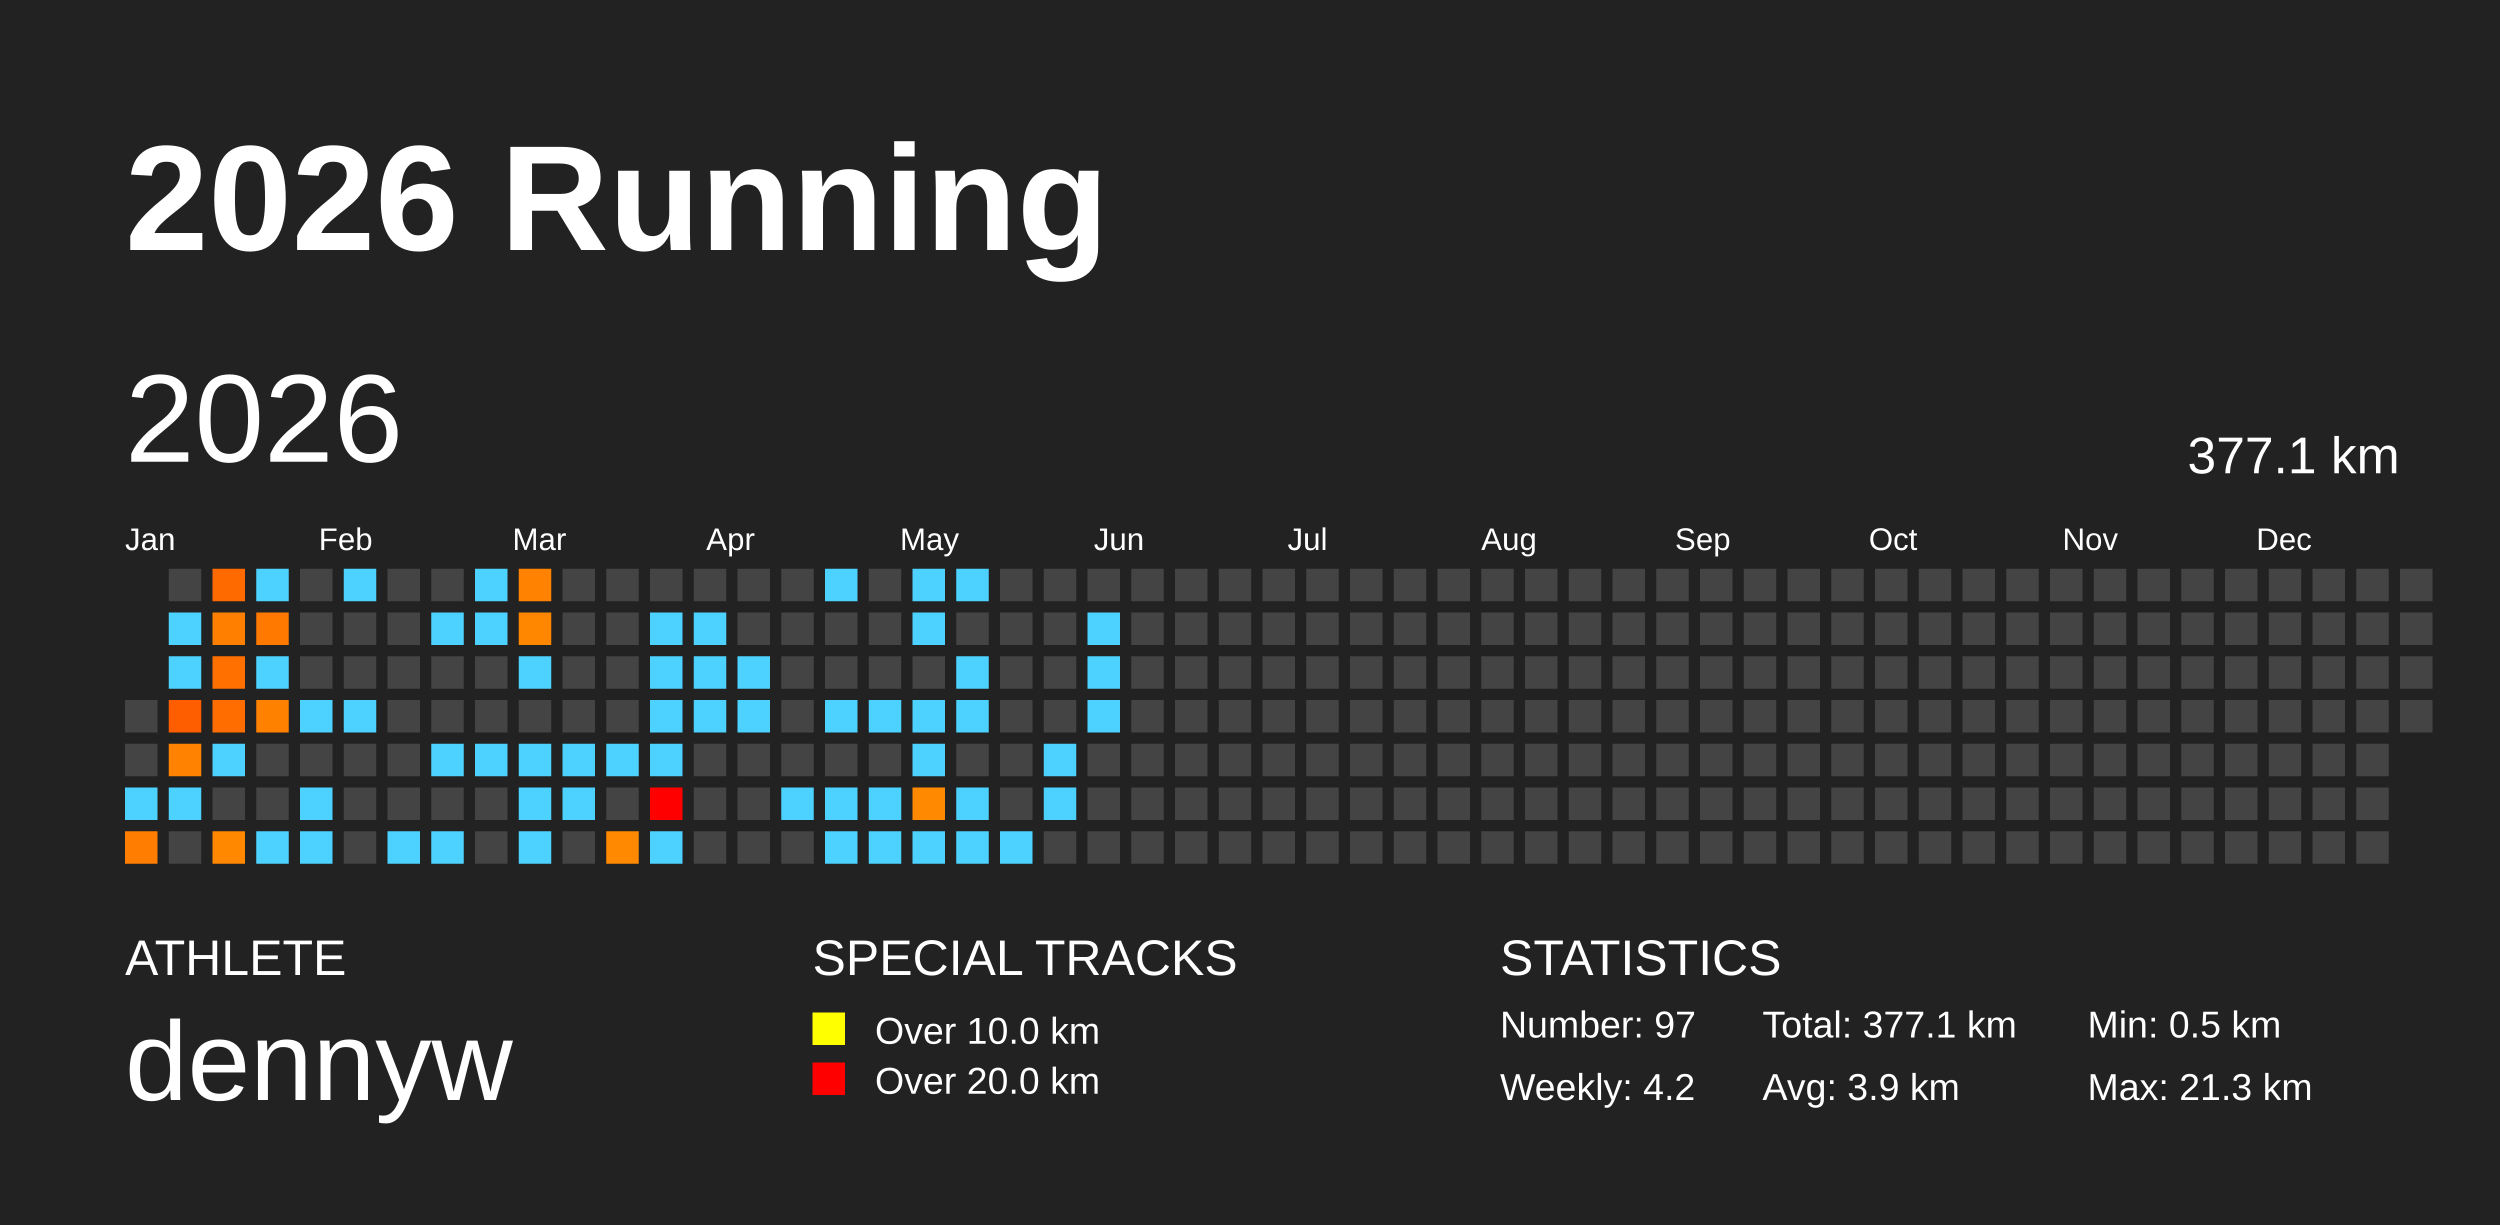
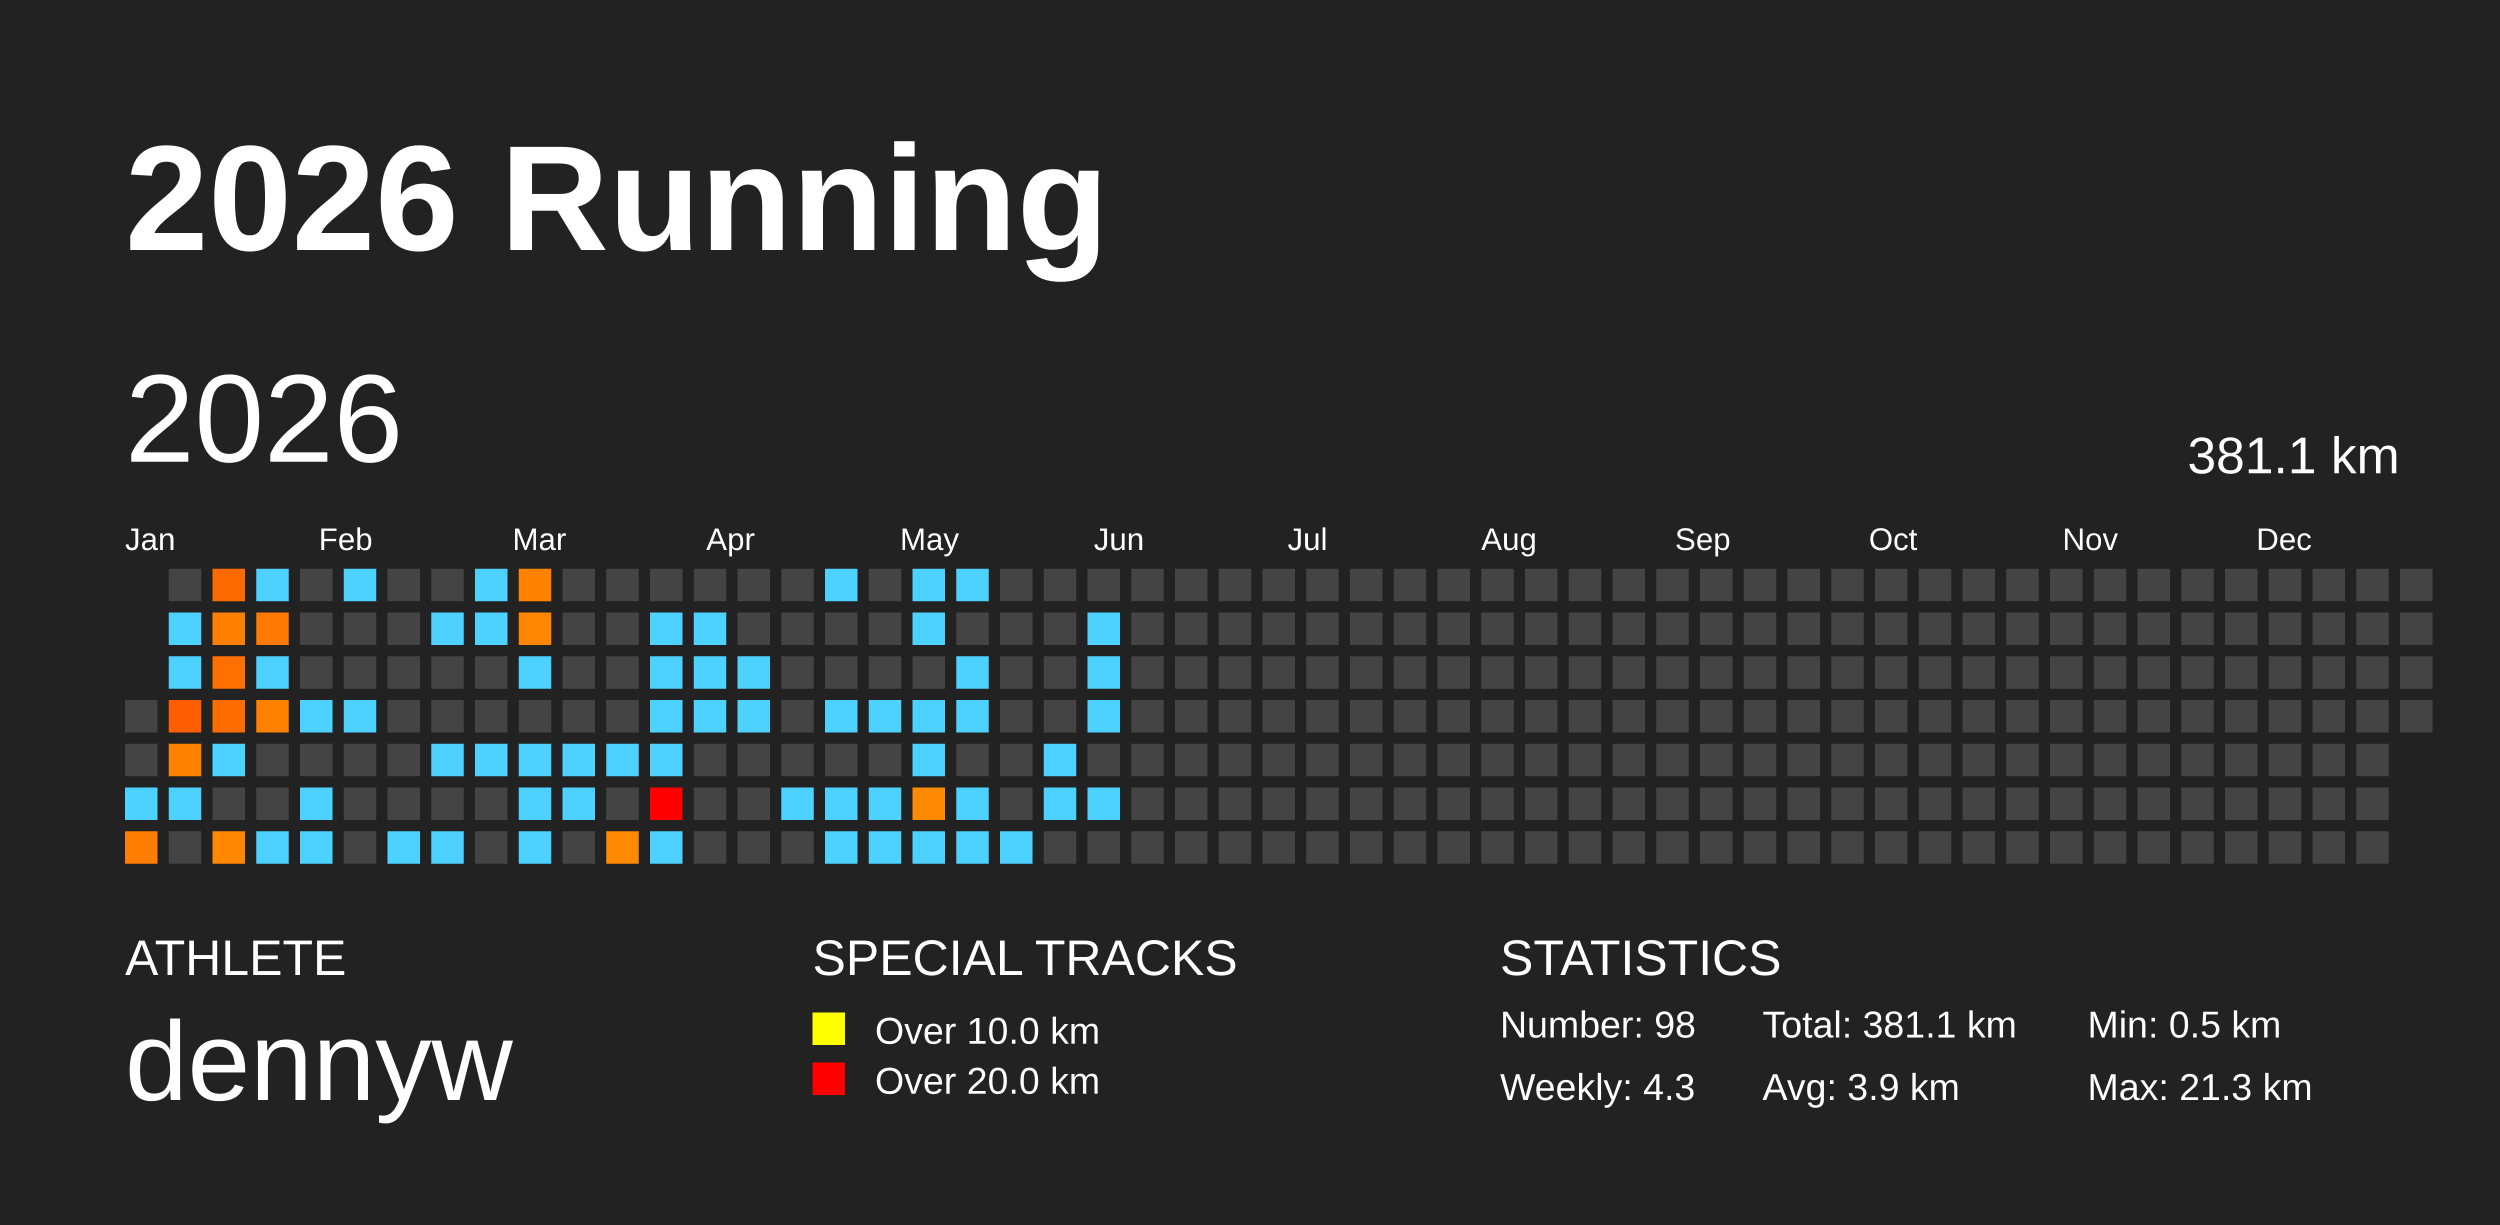
<svg xmlns="http://www.w3.org/2000/svg" baseProfile="full" height="98mm" version="1.1" viewBox="0,0,200,98" width="200mm">
  <defs />
  <rect fill="#222222" height="98" width="200" x="0" y="0" />
  <text fill="#FFFFFF" style="font-size:12px; font-family:Arial; font-weight:bold;" x="10" y="20">2026 Running</text>
  <text fill="#FFFFFF" style="font-size:4px; font-family:Arial" x="10" y="78">ATHLETE</text>
  <text fill="#FFFFFF" style="font-size:9px; font-family:Arial" x="10" y="88">dennyw</text>
  <text fill="#FFFFFF" style="font-size:4px; font-family:Arial" x="65" y="78">SPECIAL TRACKS</text>
  <rect fill="yellow" height="2.6" width="2.6" x="65" y="81" />
  <text fill="#FFFFFF" style="font-size:3px; font-family:Arial" x="70" y="83.5">Over 10.0 km</text>
  <rect fill="red" height="2.6" width="2.6" x="65" y="85" />
  <text fill="#FFFFFF" style="font-size:3px; font-family:Arial" x="70" y="87.5">Over 20.0 km</text>
  <text fill="#FFFFFF" style="font-size:4px; font-family:Arial" x="120" y="78">STATISTICS</text>
-   <text fill="#FFFFFF" style="font-size:3px; font-family:Arial" x="120" y="83">Number: 97</text>
-   <text fill="#FFFFFF" style="font-size:3px; font-family:Arial" x="120" y="88">Weekly: 4.2</text>
-   <text fill="#FFFFFF" style="font-size:3px; font-family:Arial" x="141" y="83">Total: 377.1 km</text>
+   <text fill="#FFFFFF" style="font-size:3px; font-family:Arial" x="120" y="83">Number: 98</text>
+   <text fill="#FFFFFF" style="font-size:3px; font-family:Arial" x="120" y="88">Weekly: 4.3</text>
+   <text fill="#FFFFFF" style="font-size:3px; font-family:Arial" x="141" y="83">Total: 381.1 km</text>
  <text fill="#FFFFFF" style="font-size:3px; font-family:Arial" x="141" y="88">Avg: 3.9 km</text>
  <text fill="#FFFFFF" style="font-size:3px; font-family:Arial" x="167" y="83">Min: 0.5 km</text>
  <text fill="#FFFFFF" style="font-size:3px; font-family:Arial" x="167" y="88">Max: 21.3 km</text>
  <text dominant-baseline="hanging" fill="#FFFFFF" style="font-size:10.0px; font-family:Arial;" x="10" y="30">2026</text>
-   <text dominant-baseline="hanging" fill="#FFFFFF" style="font-size:4.125px; font-family:Arial;" x="175" y="35">377.1 km</text>
+   <text dominant-baseline="hanging" fill="#FFFFFF" style="font-size:4.125px; font-family:Arial;" x="175" y="35">381.1 km</text>
  <text fill="#FFFFFF" style="font-size:2.5px; font-family:Arial" x="10.0" y="44">Jan</text>
  <text fill="#FFFFFF" style="font-size:2.5px; font-family:Arial" x="25.5" y="44">Feb</text>
  <text fill="#FFFFFF" style="font-size:2.5px; font-family:Arial" x="41.0" y="44">Mar</text>
  <text fill="#FFFFFF" style="font-size:2.5px; font-family:Arial" x="56.5" y="44">Apr</text>
  <text fill="#FFFFFF" style="font-size:2.5px; font-family:Arial" x="72.0" y="44">May</text>
  <text fill="#FFFFFF" style="font-size:2.5px; font-family:Arial" x="87.5" y="44">Jun</text>
  <text fill="#FFFFFF" style="font-size:2.5px; font-family:Arial" x="103.0" y="44">Jul</text>
  <text fill="#FFFFFF" style="font-size:2.5px; font-family:Arial" x="118.5" y="44">Aug</text>
  <text fill="#FFFFFF" style="font-size:2.5px; font-family:Arial" x="134.0" y="44">Sep</text>
  <text fill="#FFFFFF" style="font-size:2.5px; font-family:Arial" x="149.5" y="44">Oct</text>
  <text fill="#FFFFFF" style="font-size:2.5px; font-family:Arial" x="165.0" y="44">Nov</text>
  <text fill="#FFFFFF" style="font-size:2.5px; font-family:Arial" x="180.5" y="44">Dec</text>
  <rect fill="#444444" height="2.6" width="2.6" x="10.0" y="56.0" />
  <rect fill="#444444" height="2.6" width="2.6" x="10.0" y="59.5" />
  <rect fill="#4dd2ff" height="2.6" width="2.6" x="10.0" y="63.0" />
  <rect fill="#ff7d00" height="2.6" width="2.6" x="10.0" y="66.5" />
  <rect fill="#444444" height="2.6" width="2.6" x="13.5" y="45.5" />
  <rect fill="#4dd2ff" height="2.6" width="2.6" x="13.5" y="49.0" />
  <rect fill="#4dd2ff" height="2.6" width="2.6" x="13.5" y="52.5" />
  <rect fill="#ff5e00" height="2.6" width="2.6" x="13.5" y="56.0" />
  <rect fill="#ff8200" height="2.6" width="2.6" x="13.5" y="59.5" />
  <rect fill="#4dd2ff" height="2.6" width="2.6" x="13.5" y="63.0" />
  <rect fill="#444444" height="2.6" width="2.6" x="13.5" y="66.5" />
  <rect fill="#ff6a00" height="2.6" width="2.6" x="17.0" y="45.5" />
  <rect fill="#ff7f00" height="2.6" width="2.6" x="17.0" y="49.0" />
  <rect fill="#ff7000" height="2.6" width="2.6" x="17.0" y="52.5" />
  <rect fill="#ff6d00" height="2.6" width="2.6" x="17.0" y="56.0" />
  <rect fill="#4dd2ff" height="2.6" width="2.6" x="17.0" y="59.5" />
  <rect fill="#444444" height="2.6" width="2.6" x="17.0" y="63.0" />
  <rect fill="#ff8800" height="2.6" width="2.6" x="17.0" y="66.5" />
  <rect fill="#4dd2ff" height="2.6" width="2.6" x="20.5" y="45.5" />
  <rect fill="#ff7800" height="2.6" width="2.6" x="20.5" y="49.0" />
  <rect fill="#4dd2ff" height="2.6" width="2.6" x="20.5" y="52.5" />
  <rect fill="#ff8100" height="2.6" width="2.6" x="20.5" y="56.0" />
  <rect fill="#444444" height="2.6" width="2.6" x="20.5" y="59.5" />
  <rect fill="#444444" height="2.6" width="2.6" x="20.5" y="63.0" />
  <rect fill="#4dd2ff" height="2.6" width="2.6" x="20.5" y="66.5" />
  <rect fill="#444444" height="2.6" width="2.6" x="24.0" y="45.5" />
  <rect fill="#444444" height="2.6" width="2.6" x="24.0" y="49.0" />
  <rect fill="#444444" height="2.6" width="2.6" x="24.0" y="52.5" />
  <rect fill="#4dd2ff" height="2.6" width="2.6" x="24.0" y="56.0" />
  <rect fill="#444444" height="2.6" width="2.6" x="24.0" y="59.5" />
  <rect fill="#4dd2ff" height="2.6" width="2.6" x="24.0" y="63.0" />
  <rect fill="#4dd2ff" height="2.6" width="2.6" x="24.0" y="66.5" />
  <rect fill="#4dd2ff" height="2.6" width="2.6" x="27.5" y="45.5" />
  <rect fill="#444444" height="2.6" width="2.6" x="27.5" y="49.0" />
  <rect fill="#444444" height="2.6" width="2.6" x="27.5" y="52.5" />
  <rect fill="#4dd2ff" height="2.6" width="2.6" x="27.5" y="56.0" />
  <rect fill="#444444" height="2.6" width="2.6" x="27.5" y="59.5" />
  <rect fill="#444444" height="2.6" width="2.6" x="27.5" y="63.0" />
  <rect fill="#444444" height="2.6" width="2.6" x="27.5" y="66.5" />
  <rect fill="#444444" height="2.6" width="2.6" x="31.0" y="45.5" />
  <rect fill="#444444" height="2.6" width="2.6" x="31.0" y="49.0" />
  <rect fill="#444444" height="2.6" width="2.6" x="31.0" y="52.5" />
  <rect fill="#444444" height="2.6" width="2.6" x="31.0" y="56.0" />
  <rect fill="#444444" height="2.6" width="2.6" x="31.0" y="59.5" />
  <rect fill="#444444" height="2.6" width="2.6" x="31.0" y="63.0" />
  <rect fill="#4dd2ff" height="2.6" width="2.6" x="31.0" y="66.5" />
  <rect fill="#444444" height="2.6" width="2.6" x="34.5" y="45.5" />
  <rect fill="#4dd2ff" height="2.6" width="2.6" x="34.5" y="49.0" />
  <rect fill="#444444" height="2.6" width="2.6" x="34.5" y="52.5" />
  <rect fill="#444444" height="2.6" width="2.6" x="34.5" y="56.0" />
  <rect fill="#4dd2ff" height="2.6" width="2.6" x="34.5" y="59.5" />
  <rect fill="#444444" height="2.6" width="2.6" x="34.5" y="63.0" />
  <rect fill="#4dd2ff" height="2.6" width="2.6" x="34.5" y="66.5" />
  <rect fill="#4dd2ff" height="2.6" width="2.6" x="38.0" y="45.5" />
  <rect fill="#4dd2ff" height="2.6" width="2.6" x="38.0" y="49.0" />
  <rect fill="#444444" height="2.6" width="2.6" x="38.0" y="52.5" />
  <rect fill="#444444" height="2.6" width="2.6" x="38.0" y="56.0" />
  <rect fill="#4dd2ff" height="2.6" width="2.6" x="38.0" y="59.5" />
  <rect fill="#444444" height="2.6" width="2.6" x="38.0" y="63.0" />
  <rect fill="#444444" height="2.6" width="2.6" x="38.0" y="66.5" />
  <rect fill="#ff8200" height="2.6" width="2.6" x="41.5" y="45.5" />
  <rect fill="#ff8700" height="2.6" width="2.6" x="41.5" y="49.0" />
  <rect fill="#4dd2ff" height="2.6" width="2.6" x="41.5" y="52.5" />
  <rect fill="#444444" height="2.6" width="2.6" x="41.5" y="56.0" />
  <rect fill="#4dd2ff" height="2.6" width="2.6" x="41.5" y="59.5" />
  <rect fill="#4dd2ff" height="2.6" width="2.6" x="41.5" y="63.0" />
  <rect fill="#4dd2ff" height="2.6" width="2.6" x="41.5" y="66.5" />
  <rect fill="#444444" height="2.6" width="2.6" x="45.0" y="45.5" />
  <rect fill="#444444" height="2.6" width="2.6" x="45.0" y="49.0" />
  <rect fill="#444444" height="2.6" width="2.6" x="45.0" y="52.5" />
  <rect fill="#444444" height="2.6" width="2.6" x="45.0" y="56.0" />
  <rect fill="#4dd2ff" height="2.6" width="2.6" x="45.0" y="59.5" />
  <rect fill="#4dd2ff" height="2.6" width="2.6" x="45.0" y="63.0" />
  <rect fill="#444444" height="2.6" width="2.6" x="45.0" y="66.5" />
  <rect fill="#444444" height="2.6" width="2.6" x="48.5" y="45.5" />
  <rect fill="#444444" height="2.6" width="2.6" x="48.5" y="49.0" />
  <rect fill="#444444" height="2.6" width="2.6" x="48.5" y="52.5" />
  <rect fill="#444444" height="2.6" width="2.6" x="48.5" y="56.0" />
  <rect fill="#4dd2ff" height="2.6" width="2.6" x="48.5" y="59.5" />
  <rect fill="#444444" height="2.6" width="2.6" x="48.5" y="63.0" />
  <rect fill="#ff8900" height="2.6" width="2.6" x="48.5" y="66.5" />
  <rect fill="#444444" height="2.6" width="2.6" x="52.0" y="45.5" />
  <rect fill="#4dd2ff" height="2.6" width="2.6" x="52.0" y="49.0" />
  <rect fill="#4dd2ff" height="2.6" width="2.6" x="52.0" y="52.5" />
  <rect fill="#4dd2ff" height="2.6" width="2.6" x="52.0" y="56.0" />
  <rect fill="#4dd2ff" height="2.6" width="2.6" x="52.0" y="59.5" />
  <rect fill="red" height="2.6" width="2.6" x="52.0" y="63.0" />
  <rect fill="#4dd2ff" height="2.6" width="2.6" x="52.0" y="66.5" />
  <rect fill="#444444" height="2.6" width="2.6" x="55.5" y="45.5" />
  <rect fill="#4dd2ff" height="2.6" width="2.6" x="55.5" y="49.0" />
  <rect fill="#4dd2ff" height="2.6" width="2.6" x="55.5" y="52.5" />
  <rect fill="#4dd2ff" height="2.6" width="2.6" x="55.5" y="56.0" />
  <rect fill="#444444" height="2.6" width="2.6" x="55.5" y="59.5" />
  <rect fill="#444444" height="2.6" width="2.6" x="55.5" y="63.0" />
  <rect fill="#444444" height="2.6" width="2.6" x="55.5" y="66.5" />
  <rect fill="#444444" height="2.6" width="2.6" x="59.0" y="45.5" />
  <rect fill="#444444" height="2.6" width="2.6" x="59.0" y="49.0" />
  <rect fill="#4dd2ff" height="2.6" width="2.6" x="59.0" y="52.5" />
  <rect fill="#4dd2ff" height="2.6" width="2.6" x="59.0" y="56.0" />
  <rect fill="#444444" height="2.6" width="2.6" x="59.0" y="59.5" />
  <rect fill="#444444" height="2.6" width="2.6" x="59.0" y="63.0" />
  <rect fill="#444444" height="2.6" width="2.6" x="59.0" y="66.5" />
  <rect fill="#444444" height="2.6" width="2.6" x="62.5" y="45.5" />
  <rect fill="#444444" height="2.6" width="2.6" x="62.5" y="49.0" />
  <rect fill="#444444" height="2.6" width="2.6" x="62.5" y="52.5" />
  <rect fill="#444444" height="2.6" width="2.6" x="62.5" y="56.0" />
  <rect fill="#444444" height="2.6" width="2.6" x="62.5" y="59.5" />
  <rect fill="#4dd2ff" height="2.6" width="2.6" x="62.5" y="63.0" />
  <rect fill="#444444" height="2.6" width="2.6" x="62.5" y="66.5" />
  <rect fill="#4dd2ff" height="2.6" width="2.6" x="66.0" y="45.5" />
  <rect fill="#444444" height="2.6" width="2.6" x="66.0" y="49.0" />
  <rect fill="#444444" height="2.6" width="2.6" x="66.0" y="52.5" />
  <rect fill="#4dd2ff" height="2.6" width="2.6" x="66.0" y="56.0" />
  <rect fill="#444444" height="2.6" width="2.6" x="66.0" y="59.5" />
  <rect fill="#4dd2ff" height="2.6" width="2.6" x="66.0" y="63.0" />
  <rect fill="#4dd2ff" height="2.6" width="2.6" x="66.0" y="66.5" />
  <rect fill="#444444" height="2.6" width="2.6" x="69.5" y="45.5" />
  <rect fill="#444444" height="2.6" width="2.6" x="69.5" y="49.0" />
  <rect fill="#444444" height="2.6" width="2.6" x="69.5" y="52.5" />
  <rect fill="#4dd2ff" height="2.6" width="2.6" x="69.5" y="56.0" />
  <rect fill="#444444" height="2.6" width="2.6" x="69.5" y="59.5" />
  <rect fill="#4dd2ff" height="2.6" width="2.6" x="69.5" y="63.0" />
  <rect fill="#4dd2ff" height="2.6" width="2.6" x="69.5" y="66.5" />
  <rect fill="#4dd2ff" height="2.6" width="2.6" x="73.0" y="45.5" />
  <rect fill="#4dd2ff" height="2.6" width="2.6" x="73.0" y="49.0" />
  <rect fill="#444444" height="2.6" width="2.6" x="73.0" y="52.5" />
  <rect fill="#4dd2ff" height="2.6" width="2.6" x="73.0" y="56.0" />
  <rect fill="#4dd2ff" height="2.6" width="2.6" x="73.0" y="59.5" />
  <rect fill="#ff8900" height="2.6" width="2.6" x="73.0" y="63.0" />
  <rect fill="#4dd2ff" height="2.6" width="2.6" x="73.0" y="66.5" />
  <rect fill="#4dd2ff" height="2.6" width="2.6" x="76.5" y="45.5" />
  <rect fill="#444444" height="2.6" width="2.6" x="76.5" y="49.0" />
  <rect fill="#4dd2ff" height="2.6" width="2.6" x="76.5" y="52.5" />
  <rect fill="#4dd2ff" height="2.6" width="2.6" x="76.5" y="56.0" />
  <rect fill="#444444" height="2.6" width="2.6" x="76.5" y="59.5" />
  <rect fill="#4dd2ff" height="2.6" width="2.6" x="76.5" y="63.0" />
  <rect fill="#4dd2ff" height="2.6" width="2.6" x="76.5" y="66.5" />
  <rect fill="#444444" height="2.6" width="2.6" x="80.0" y="45.5" />
  <rect fill="#444444" height="2.6" width="2.6" x="80.0" y="49.0" />
  <rect fill="#444444" height="2.6" width="2.6" x="80.0" y="52.5" />
  <rect fill="#444444" height="2.6" width="2.6" x="80.0" y="56.0" />
  <rect fill="#444444" height="2.6" width="2.6" x="80.0" y="59.5" />
  <rect fill="#444444" height="2.6" width="2.6" x="80.0" y="63.0" />
  <rect fill="#4dd2ff" height="2.6" width="2.6" x="80.0" y="66.5" />
  <rect fill="#444444" height="2.6" width="2.6" x="83.5" y="45.5" />
  <rect fill="#444444" height="2.6" width="2.6" x="83.5" y="49.0" />
  <rect fill="#444444" height="2.6" width="2.6" x="83.5" y="52.5" />
  <rect fill="#444444" height="2.6" width="2.6" x="83.5" y="56.0" />
  <rect fill="#4dd2ff" height="2.6" width="2.6" x="83.5" y="59.5" />
  <rect fill="#4dd2ff" height="2.6" width="2.6" x="83.5" y="63.0" />
  <rect fill="#444444" height="2.6" width="2.6" x="83.5" y="66.5" />
  <rect fill="#444444" height="2.6" width="2.6" x="87.0" y="45.5" />
  <rect fill="#4dd2ff" height="2.6" width="2.6" x="87.0" y="49.0" />
  <rect fill="#4dd2ff" height="2.6" width="2.6" x="87.0" y="52.5" />
  <rect fill="#4dd2ff" height="2.6" width="2.6" x="87.0" y="56.0" />
  <rect fill="#444444" height="2.6" width="2.6" x="87.0" y="59.5" />
-   <rect fill="#444444" height="2.6" width="2.6" x="87.0" y="63.0" />
+   <rect fill="#4dd2ff" height="2.6" width="2.6" x="87.0" y="63.0" />
  <rect fill="#444444" height="2.6" width="2.6" x="87.0" y="66.5" />
  <rect fill="#444444" height="2.6" width="2.6" x="90.5" y="45.5" />
  <rect fill="#444444" height="2.6" width="2.6" x="90.5" y="49.0" />
  <rect fill="#444444" height="2.6" width="2.6" x="90.5" y="52.5" />
  <rect fill="#444444" height="2.6" width="2.6" x="90.5" y="56.0" />
  <rect fill="#444444" height="2.6" width="2.6" x="90.5" y="59.5" />
  <rect fill="#444444" height="2.6" width="2.6" x="90.5" y="63.0" />
  <rect fill="#444444" height="2.6" width="2.6" x="90.5" y="66.5" />
  <rect fill="#444444" height="2.6" width="2.6" x="94.0" y="45.5" />
  <rect fill="#444444" height="2.6" width="2.6" x="94.0" y="49.0" />
  <rect fill="#444444" height="2.6" width="2.6" x="94.0" y="52.5" />
  <rect fill="#444444" height="2.6" width="2.6" x="94.0" y="56.0" />
  <rect fill="#444444" height="2.6" width="2.6" x="94.0" y="59.5" />
  <rect fill="#444444" height="2.6" width="2.6" x="94.0" y="63.0" />
  <rect fill="#444444" height="2.6" width="2.6" x="94.0" y="66.5" />
  <rect fill="#444444" height="2.6" width="2.6" x="97.5" y="45.5" />
  <rect fill="#444444" height="2.6" width="2.6" x="97.5" y="49.0" />
  <rect fill="#444444" height="2.6" width="2.6" x="97.5" y="52.5" />
  <rect fill="#444444" height="2.6" width="2.6" x="97.5" y="56.0" />
  <rect fill="#444444" height="2.6" width="2.6" x="97.5" y="59.5" />
  <rect fill="#444444" height="2.6" width="2.6" x="97.5" y="63.0" />
  <rect fill="#444444" height="2.6" width="2.6" x="97.5" y="66.5" />
  <rect fill="#444444" height="2.6" width="2.6" x="101.0" y="45.5" />
  <rect fill="#444444" height="2.6" width="2.6" x="101.0" y="49.0" />
  <rect fill="#444444" height="2.6" width="2.6" x="101.0" y="52.5" />
  <rect fill="#444444" height="2.6" width="2.6" x="101.0" y="56.0" />
  <rect fill="#444444" height="2.6" width="2.6" x="101.0" y="59.5" />
  <rect fill="#444444" height="2.6" width="2.6" x="101.0" y="63.0" />
  <rect fill="#444444" height="2.6" width="2.6" x="101.0" y="66.5" />
  <rect fill="#444444" height="2.6" width="2.6" x="104.5" y="45.5" />
  <rect fill="#444444" height="2.6" width="2.6" x="104.5" y="49.0" />
  <rect fill="#444444" height="2.6" width="2.6" x="104.5" y="52.5" />
  <rect fill="#444444" height="2.6" width="2.6" x="104.5" y="56.0" />
  <rect fill="#444444" height="2.6" width="2.6" x="104.5" y="59.5" />
  <rect fill="#444444" height="2.6" width="2.6" x="104.5" y="63.0" />
  <rect fill="#444444" height="2.6" width="2.6" x="104.5" y="66.5" />
  <rect fill="#444444" height="2.6" width="2.6" x="108.0" y="45.5" />
  <rect fill="#444444" height="2.6" width="2.6" x="108.0" y="49.0" />
  <rect fill="#444444" height="2.6" width="2.6" x="108.0" y="52.5" />
  <rect fill="#444444" height="2.6" width="2.6" x="108.0" y="56.0" />
  <rect fill="#444444" height="2.6" width="2.6" x="108.0" y="59.5" />
  <rect fill="#444444" height="2.6" width="2.6" x="108.0" y="63.0" />
  <rect fill="#444444" height="2.6" width="2.6" x="108.0" y="66.5" />
  <rect fill="#444444" height="2.6" width="2.6" x="111.5" y="45.5" />
  <rect fill="#444444" height="2.6" width="2.6" x="111.5" y="49.0" />
  <rect fill="#444444" height="2.6" width="2.6" x="111.5" y="52.5" />
  <rect fill="#444444" height="2.6" width="2.6" x="111.5" y="56.0" />
  <rect fill="#444444" height="2.6" width="2.6" x="111.5" y="59.5" />
  <rect fill="#444444" height="2.6" width="2.6" x="111.5" y="63.0" />
  <rect fill="#444444" height="2.6" width="2.6" x="111.5" y="66.5" />
  <rect fill="#444444" height="2.6" width="2.6" x="115.0" y="45.5" />
  <rect fill="#444444" height="2.6" width="2.6" x="115.0" y="49.0" />
  <rect fill="#444444" height="2.6" width="2.6" x="115.0" y="52.5" />
  <rect fill="#444444" height="2.6" width="2.6" x="115.0" y="56.0" />
  <rect fill="#444444" height="2.6" width="2.6" x="115.0" y="59.5" />
  <rect fill="#444444" height="2.6" width="2.6" x="115.0" y="63.0" />
  <rect fill="#444444" height="2.6" width="2.6" x="115.0" y="66.5" />
  <rect fill="#444444" height="2.6" width="2.6" x="118.5" y="45.5" />
  <rect fill="#444444" height="2.6" width="2.6" x="118.5" y="49.0" />
  <rect fill="#444444" height="2.6" width="2.6" x="118.5" y="52.5" />
  <rect fill="#444444" height="2.6" width="2.6" x="118.5" y="56.0" />
  <rect fill="#444444" height="2.6" width="2.6" x="118.5" y="59.5" />
  <rect fill="#444444" height="2.6" width="2.6" x="118.5" y="63.0" />
  <rect fill="#444444" height="2.6" width="2.6" x="118.5" y="66.5" />
  <rect fill="#444444" height="2.6" width="2.6" x="122.0" y="45.5" />
  <rect fill="#444444" height="2.6" width="2.6" x="122.0" y="49.0" />
  <rect fill="#444444" height="2.6" width="2.6" x="122.0" y="52.5" />
  <rect fill="#444444" height="2.6" width="2.6" x="122.0" y="56.0" />
  <rect fill="#444444" height="2.6" width="2.6" x="122.0" y="59.5" />
  <rect fill="#444444" height="2.6" width="2.6" x="122.0" y="63.0" />
  <rect fill="#444444" height="2.6" width="2.6" x="122.0" y="66.5" />
  <rect fill="#444444" height="2.6" width="2.6" x="125.5" y="45.5" />
  <rect fill="#444444" height="2.6" width="2.6" x="125.5" y="49.0" />
  <rect fill="#444444" height="2.6" width="2.6" x="125.5" y="52.5" />
  <rect fill="#444444" height="2.6" width="2.6" x="125.5" y="56.0" />
  <rect fill="#444444" height="2.6" width="2.6" x="125.5" y="59.5" />
  <rect fill="#444444" height="2.6" width="2.6" x="125.5" y="63.0" />
  <rect fill="#444444" height="2.6" width="2.6" x="125.5" y="66.5" />
  <rect fill="#444444" height="2.6" width="2.6" x="129.0" y="45.5" />
  <rect fill="#444444" height="2.6" width="2.6" x="129.0" y="49.0" />
  <rect fill="#444444" height="2.6" width="2.6" x="129.0" y="52.5" />
  <rect fill="#444444" height="2.6" width="2.6" x="129.0" y="56.0" />
  <rect fill="#444444" height="2.6" width="2.6" x="129.0" y="59.5" />
  <rect fill="#444444" height="2.6" width="2.6" x="129.0" y="63.0" />
  <rect fill="#444444" height="2.6" width="2.6" x="129.0" y="66.5" />
  <rect fill="#444444" height="2.6" width="2.6" x="132.5" y="45.5" />
  <rect fill="#444444" height="2.6" width="2.6" x="132.5" y="49.0" />
  <rect fill="#444444" height="2.6" width="2.6" x="132.5" y="52.5" />
  <rect fill="#444444" height="2.6" width="2.6" x="132.5" y="56.0" />
  <rect fill="#444444" height="2.6" width="2.6" x="132.5" y="59.5" />
  <rect fill="#444444" height="2.6" width="2.6" x="132.5" y="63.0" />
  <rect fill="#444444" height="2.6" width="2.6" x="132.5" y="66.5" />
  <rect fill="#444444" height="2.6" width="2.6" x="136.0" y="45.5" />
  <rect fill="#444444" height="2.6" width="2.6" x="136.0" y="49.0" />
  <rect fill="#444444" height="2.6" width="2.6" x="136.0" y="52.5" />
  <rect fill="#444444" height="2.6" width="2.6" x="136.0" y="56.0" />
  <rect fill="#444444" height="2.6" width="2.6" x="136.0" y="59.5" />
  <rect fill="#444444" height="2.6" width="2.6" x="136.0" y="63.0" />
  <rect fill="#444444" height="2.6" width="2.6" x="136.0" y="66.5" />
  <rect fill="#444444" height="2.6" width="2.6" x="139.5" y="45.5" />
  <rect fill="#444444" height="2.6" width="2.6" x="139.5" y="49.0" />
  <rect fill="#444444" height="2.6" width="2.6" x="139.5" y="52.5" />
  <rect fill="#444444" height="2.6" width="2.6" x="139.5" y="56.0" />
  <rect fill="#444444" height="2.6" width="2.6" x="139.5" y="59.5" />
  <rect fill="#444444" height="2.6" width="2.6" x="139.5" y="63.0" />
  <rect fill="#444444" height="2.6" width="2.6" x="139.5" y="66.5" />
  <rect fill="#444444" height="2.6" width="2.6" x="143.0" y="45.5" />
  <rect fill="#444444" height="2.6" width="2.6" x="143.0" y="49.0" />
  <rect fill="#444444" height="2.6" width="2.6" x="143.0" y="52.5" />
  <rect fill="#444444" height="2.6" width="2.6" x="143.0" y="56.0" />
  <rect fill="#444444" height="2.6" width="2.6" x="143.0" y="59.5" />
  <rect fill="#444444" height="2.6" width="2.6" x="143.0" y="63.0" />
  <rect fill="#444444" height="2.6" width="2.6" x="143.0" y="66.5" />
  <rect fill="#444444" height="2.6" width="2.6" x="146.5" y="45.5" />
  <rect fill="#444444" height="2.6" width="2.6" x="146.5" y="49.0" />
  <rect fill="#444444" height="2.6" width="2.6" x="146.5" y="52.5" />
  <rect fill="#444444" height="2.6" width="2.6" x="146.5" y="56.0" />
  <rect fill="#444444" height="2.6" width="2.6" x="146.5" y="59.5" />
  <rect fill="#444444" height="2.6" width="2.6" x="146.5" y="63.0" />
  <rect fill="#444444" height="2.6" width="2.6" x="146.5" y="66.5" />
  <rect fill="#444444" height="2.6" width="2.6" x="150.0" y="45.5" />
  <rect fill="#444444" height="2.6" width="2.6" x="150.0" y="49.0" />
  <rect fill="#444444" height="2.6" width="2.6" x="150.0" y="52.5" />
  <rect fill="#444444" height="2.6" width="2.6" x="150.0" y="56.0" />
  <rect fill="#444444" height="2.6" width="2.6" x="150.0" y="59.5" />
  <rect fill="#444444" height="2.6" width="2.6" x="150.0" y="63.0" />
  <rect fill="#444444" height="2.6" width="2.6" x="150.0" y="66.5" />
  <rect fill="#444444" height="2.6" width="2.6" x="153.5" y="45.5" />
  <rect fill="#444444" height="2.6" width="2.6" x="153.5" y="49.0" />
  <rect fill="#444444" height="2.6" width="2.6" x="153.5" y="52.5" />
  <rect fill="#444444" height="2.6" width="2.6" x="153.5" y="56.0" />
  <rect fill="#444444" height="2.6" width="2.6" x="153.5" y="59.5" />
  <rect fill="#444444" height="2.6" width="2.6" x="153.5" y="63.0" />
  <rect fill="#444444" height="2.6" width="2.6" x="153.5" y="66.5" />
  <rect fill="#444444" height="2.6" width="2.6" x="157.0" y="45.5" />
  <rect fill="#444444" height="2.6" width="2.6" x="157.0" y="49.0" />
  <rect fill="#444444" height="2.6" width="2.6" x="157.0" y="52.5" />
  <rect fill="#444444" height="2.6" width="2.6" x="157.0" y="56.0" />
  <rect fill="#444444" height="2.6" width="2.6" x="157.0" y="59.5" />
  <rect fill="#444444" height="2.6" width="2.6" x="157.0" y="63.0" />
  <rect fill="#444444" height="2.6" width="2.6" x="157.0" y="66.5" />
  <rect fill="#444444" height="2.6" width="2.6" x="160.5" y="45.5" />
  <rect fill="#444444" height="2.6" width="2.6" x="160.5" y="49.0" />
  <rect fill="#444444" height="2.6" width="2.6" x="160.5" y="52.5" />
  <rect fill="#444444" height="2.6" width="2.6" x="160.5" y="56.0" />
  <rect fill="#444444" height="2.6" width="2.6" x="160.5" y="59.5" />
  <rect fill="#444444" height="2.6" width="2.6" x="160.5" y="63.0" />
  <rect fill="#444444" height="2.6" width="2.6" x="160.5" y="66.5" />
  <rect fill="#444444" height="2.6" width="2.6" x="164.0" y="45.5" />
  <rect fill="#444444" height="2.6" width="2.6" x="164.0" y="49.0" />
  <rect fill="#444444" height="2.6" width="2.6" x="164.0" y="52.5" />
  <rect fill="#444444" height="2.6" width="2.6" x="164.0" y="56.0" />
  <rect fill="#444444" height="2.6" width="2.6" x="164.0" y="59.5" />
  <rect fill="#444444" height="2.6" width="2.6" x="164.0" y="63.0" />
  <rect fill="#444444" height="2.6" width="2.6" x="164.0" y="66.5" />
  <rect fill="#444444" height="2.6" width="2.6" x="167.5" y="45.5" />
  <rect fill="#444444" height="2.6" width="2.6" x="167.5" y="49.0" />
  <rect fill="#444444" height="2.6" width="2.6" x="167.5" y="52.5" />
  <rect fill="#444444" height="2.6" width="2.6" x="167.5" y="56.0" />
  <rect fill="#444444" height="2.6" width="2.6" x="167.5" y="59.5" />
  <rect fill="#444444" height="2.6" width="2.6" x="167.5" y="63.0" />
  <rect fill="#444444" height="2.6" width="2.6" x="167.5" y="66.5" />
  <rect fill="#444444" height="2.6" width="2.6" x="171.0" y="45.5" />
  <rect fill="#444444" height="2.6" width="2.6" x="171.0" y="49.0" />
  <rect fill="#444444" height="2.6" width="2.6" x="171.0" y="52.5" />
  <rect fill="#444444" height="2.6" width="2.6" x="171.0" y="56.0" />
  <rect fill="#444444" height="2.6" width="2.6" x="171.0" y="59.5" />
  <rect fill="#444444" height="2.6" width="2.6" x="171.0" y="63.0" />
  <rect fill="#444444" height="2.6" width="2.6" x="171.0" y="66.5" />
  <rect fill="#444444" height="2.6" width="2.6" x="174.5" y="45.5" />
  <rect fill="#444444" height="2.6" width="2.6" x="174.5" y="49.0" />
  <rect fill="#444444" height="2.6" width="2.6" x="174.5" y="52.5" />
  <rect fill="#444444" height="2.6" width="2.6" x="174.5" y="56.0" />
  <rect fill="#444444" height="2.6" width="2.6" x="174.5" y="59.5" />
  <rect fill="#444444" height="2.6" width="2.6" x="174.5" y="63.0" />
  <rect fill="#444444" height="2.6" width="2.6" x="174.5" y="66.5" />
  <rect fill="#444444" height="2.6" width="2.6" x="178.0" y="45.5" />
  <rect fill="#444444" height="2.6" width="2.6" x="178.0" y="49.0" />
  <rect fill="#444444" height="2.6" width="2.6" x="178.0" y="52.5" />
  <rect fill="#444444" height="2.6" width="2.6" x="178.0" y="56.0" />
  <rect fill="#444444" height="2.6" width="2.6" x="178.0" y="59.5" />
  <rect fill="#444444" height="2.6" width="2.6" x="178.0" y="63.0" />
  <rect fill="#444444" height="2.6" width="2.6" x="178.0" y="66.5" />
  <rect fill="#444444" height="2.6" width="2.6" x="181.5" y="45.5" />
  <rect fill="#444444" height="2.6" width="2.6" x="181.5" y="49.0" />
  <rect fill="#444444" height="2.6" width="2.6" x="181.5" y="52.5" />
  <rect fill="#444444" height="2.6" width="2.6" x="181.5" y="56.0" />
  <rect fill="#444444" height="2.6" width="2.6" x="181.5" y="59.5" />
  <rect fill="#444444" height="2.6" width="2.6" x="181.5" y="63.0" />
  <rect fill="#444444" height="2.6" width="2.6" x="181.5" y="66.5" />
  <rect fill="#444444" height="2.6" width="2.6" x="185.0" y="45.5" />
  <rect fill="#444444" height="2.6" width="2.6" x="185.0" y="49.0" />
  <rect fill="#444444" height="2.6" width="2.6" x="185.0" y="52.5" />
  <rect fill="#444444" height="2.6" width="2.6" x="185.0" y="56.0" />
  <rect fill="#444444" height="2.6" width="2.6" x="185.0" y="59.5" />
  <rect fill="#444444" height="2.6" width="2.6" x="185.0" y="63.0" />
  <rect fill="#444444" height="2.6" width="2.6" x="185.0" y="66.5" />
  <rect fill="#444444" height="2.6" width="2.6" x="188.5" y="45.5" />
  <rect fill="#444444" height="2.6" width="2.6" x="188.5" y="49.0" />
  <rect fill="#444444" height="2.6" width="2.6" x="188.5" y="52.5" />
  <rect fill="#444444" height="2.6" width="2.6" x="188.5" y="56.0" />
  <rect fill="#444444" height="2.6" width="2.6" x="188.5" y="59.5" />
  <rect fill="#444444" height="2.6" width="2.6" x="188.5" y="63.0" />
  <rect fill="#444444" height="2.6" width="2.6" x="188.5" y="66.5" />
  <rect fill="#444444" height="2.6" width="2.6" x="192.0" y="45.5" />
  <rect fill="#444444" height="2.6" width="2.6" x="192.0" y="49.0" />
  <rect fill="#444444" height="2.6" width="2.6" x="192.0" y="52.5" />
  <rect fill="#444444" height="2.6" width="2.6" x="192.0" y="56.0" />
</svg>
